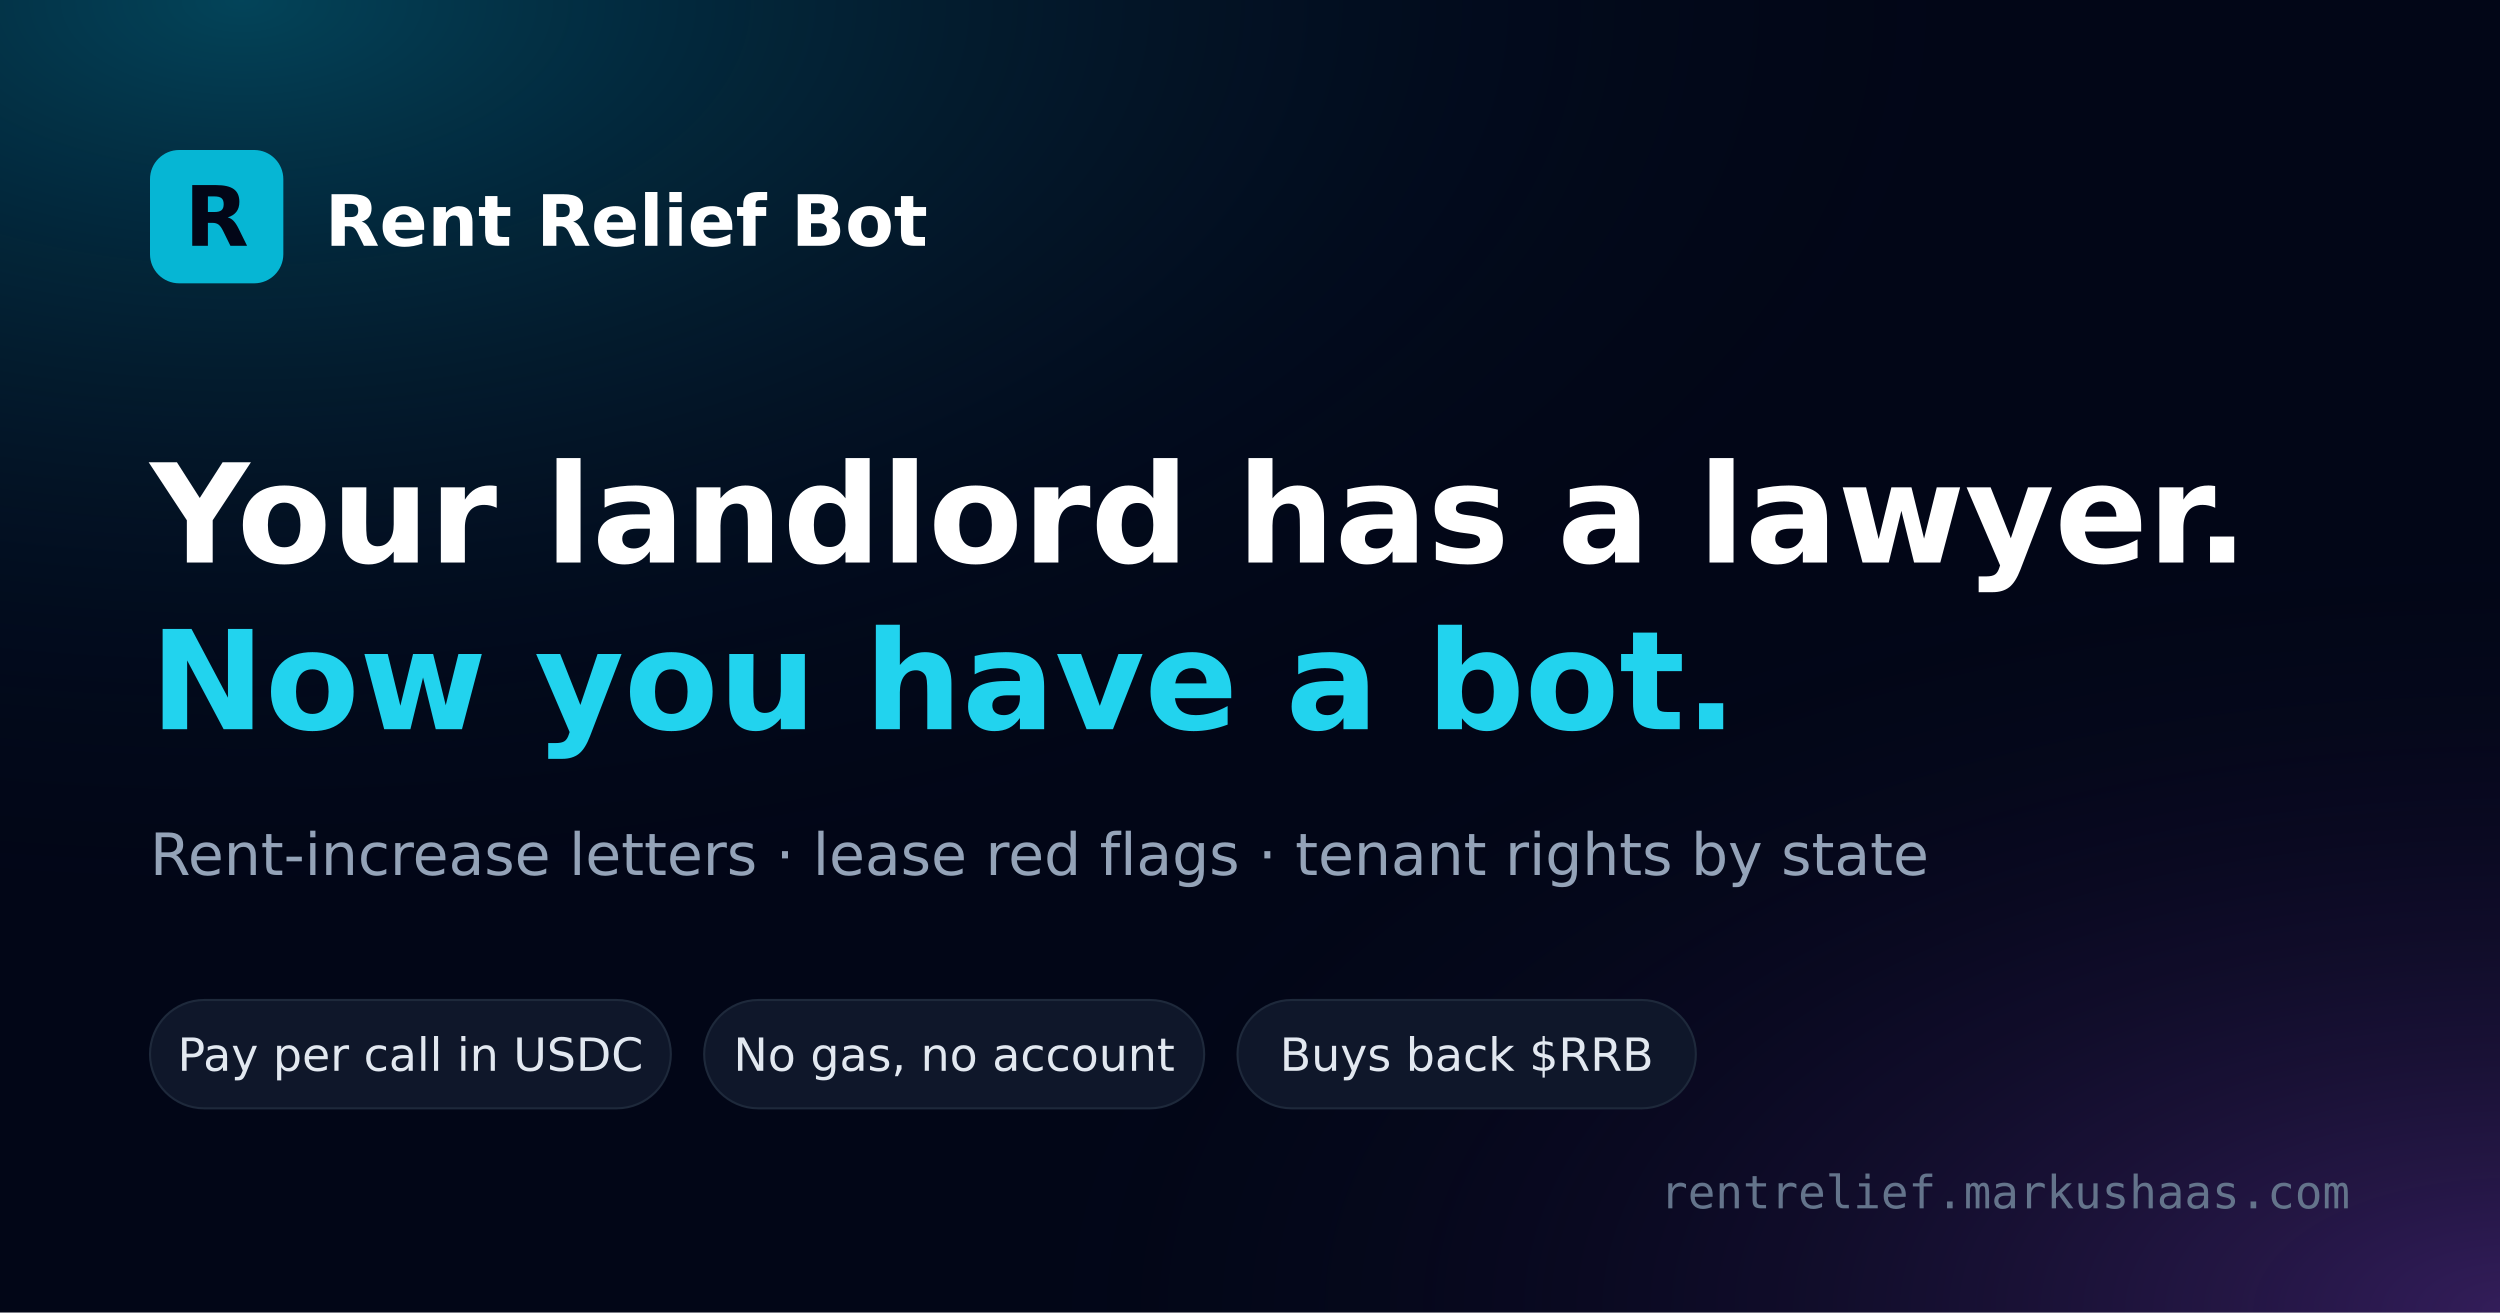
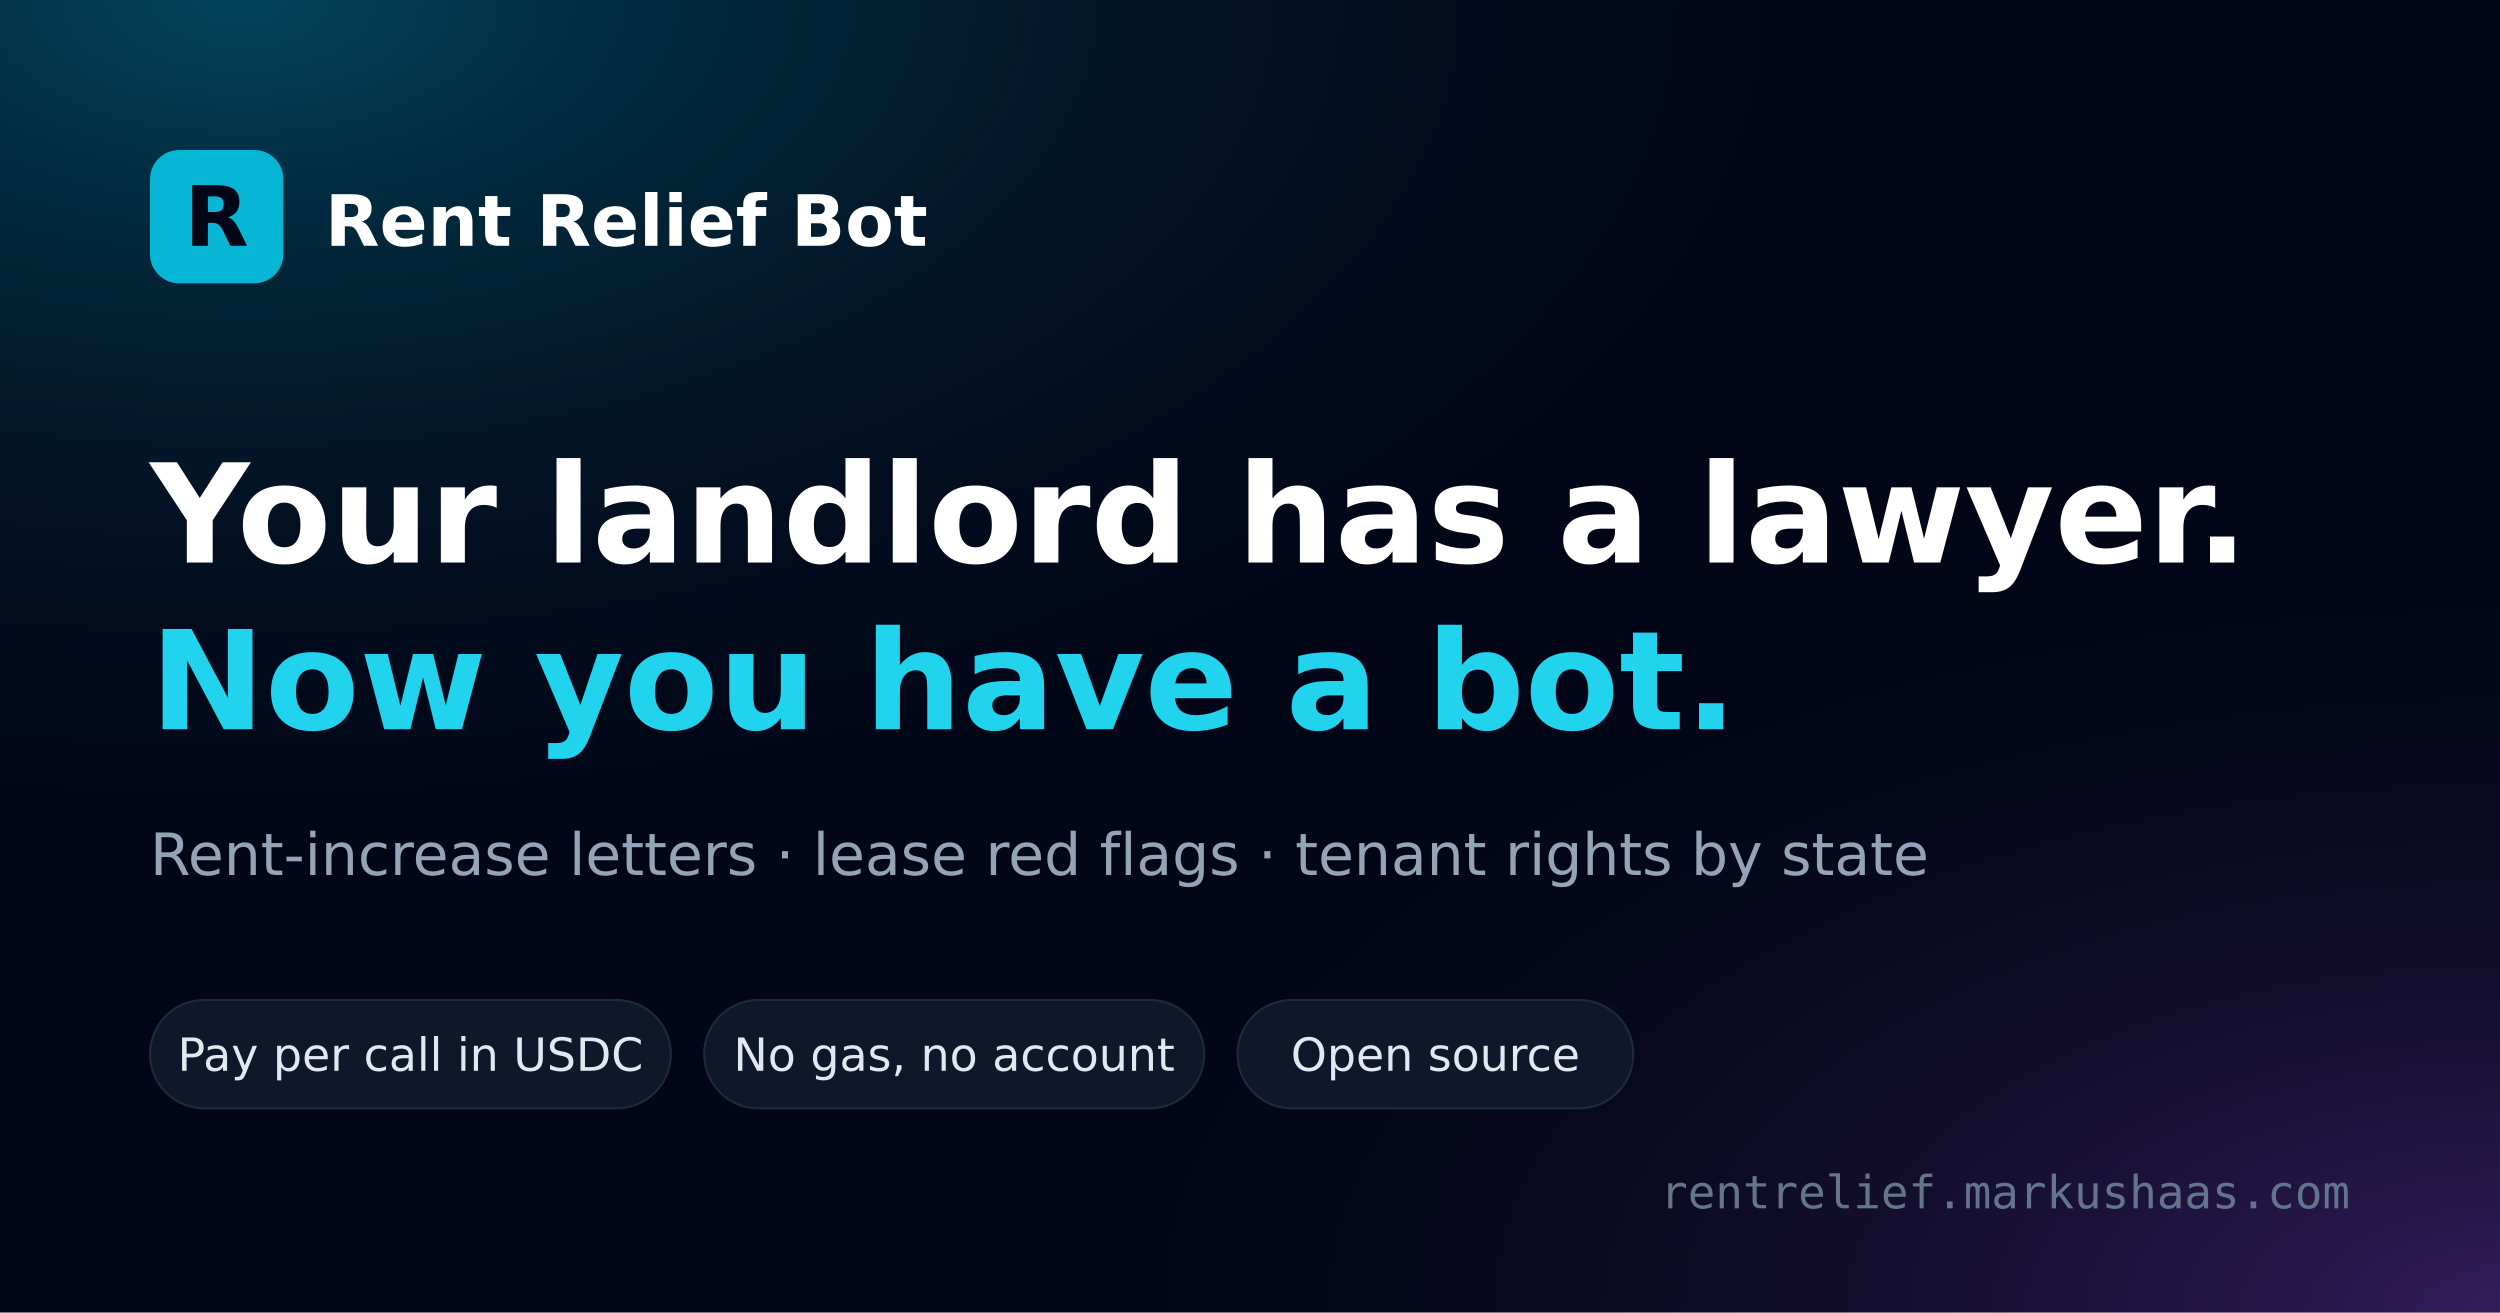
<svg xmlns="http://www.w3.org/2000/svg" width="1200" height="630" viewBox="0 0 1200 630">
  <defs>
    <radialGradient id="g1" cx="10%" cy="0%" r="70%">
      <stop offset="0" stop-color="#06b6d4" stop-opacity="0.35" />
      <stop offset="1" stop-color="#020617" stop-opacity="0" />
    </radialGradient>
    <radialGradient id="g2" cx="100%" cy="100%" r="60%">
      <stop offset="0" stop-color="#a855f7" stop-opacity="0.3" />
      <stop offset="1" stop-color="#020617" stop-opacity="0" />
    </radialGradient>
  </defs>
  <rect width="1200" height="630" fill="#020617" />
  <rect width="1200" height="630" fill="url(#g1)" />
  <rect width="1200" height="630" fill="url(#g2)" />
  <rect x="72" y="72" width="64" height="64" rx="14" fill="#06b6d4" />
  <text x="104" y="118" font-family="DejaVu Sans, Inter, Arial, sans-serif" font-size="40" font-weight="bold" text-anchor="middle" fill="#020617">R</text>
  <text x="156" y="118" font-family="DejaVu Sans, Inter, Arial, sans-serif" font-size="34" font-weight="bold" fill="#ffffff">Rent Relief Bot</text>
  <text x="72" y="270" font-family="DejaVu Sans, Inter, Arial, sans-serif" font-size="66" font-weight="bold" fill="#ffffff">Your landlord has a lawyer.</text>
  <text x="72" y="350" font-family="DejaVu Sans, Inter, Arial, sans-serif" font-size="66" font-weight="bold" fill="#22d3ee">Now you have a bot.</text>
  <text x="72" y="420" font-family="DejaVu Sans, Inter, Arial, sans-serif" font-size="28" fill="#94a3b8">Rent-increase letters · lease red flags · tenant rights by state</text>
  <g font-family="DejaVu Sans, Inter, Arial, sans-serif" font-size="22" fill="#e2e8f0">
    <rect x="72" y="480" width="250" height="52" rx="26" fill="#0f172a" stroke="#1e293b" />
    <text x="197" y="514" text-anchor="middle">Pay per call in USDC</text>
    <rect x="338" y="480" width="240" height="52" rx="26" fill="#0f172a" stroke="#1e293b" />
    <text x="458" y="514" text-anchor="middle">No gas, no account</text>
-     <rect x="594" y="480" width="220" height="52" rx="26" fill="#0f172a" stroke="#1e293b" />
-     <text x="704" y="514" text-anchor="middle">Buys back $RRB</text>
+     <rect x="594" y="480" width="190" height="52" rx="26" fill="#0f172a" stroke="#1e293b" />
+     <text x="689" y="514" text-anchor="middle">Open source</text>
  </g>
  <text x="1128" y="580" font-family="DejaVu Sans Mono, monospace" font-size="22" text-anchor="end" fill="#64748b">rentrelief.markushaas.com</text>
</svg>
